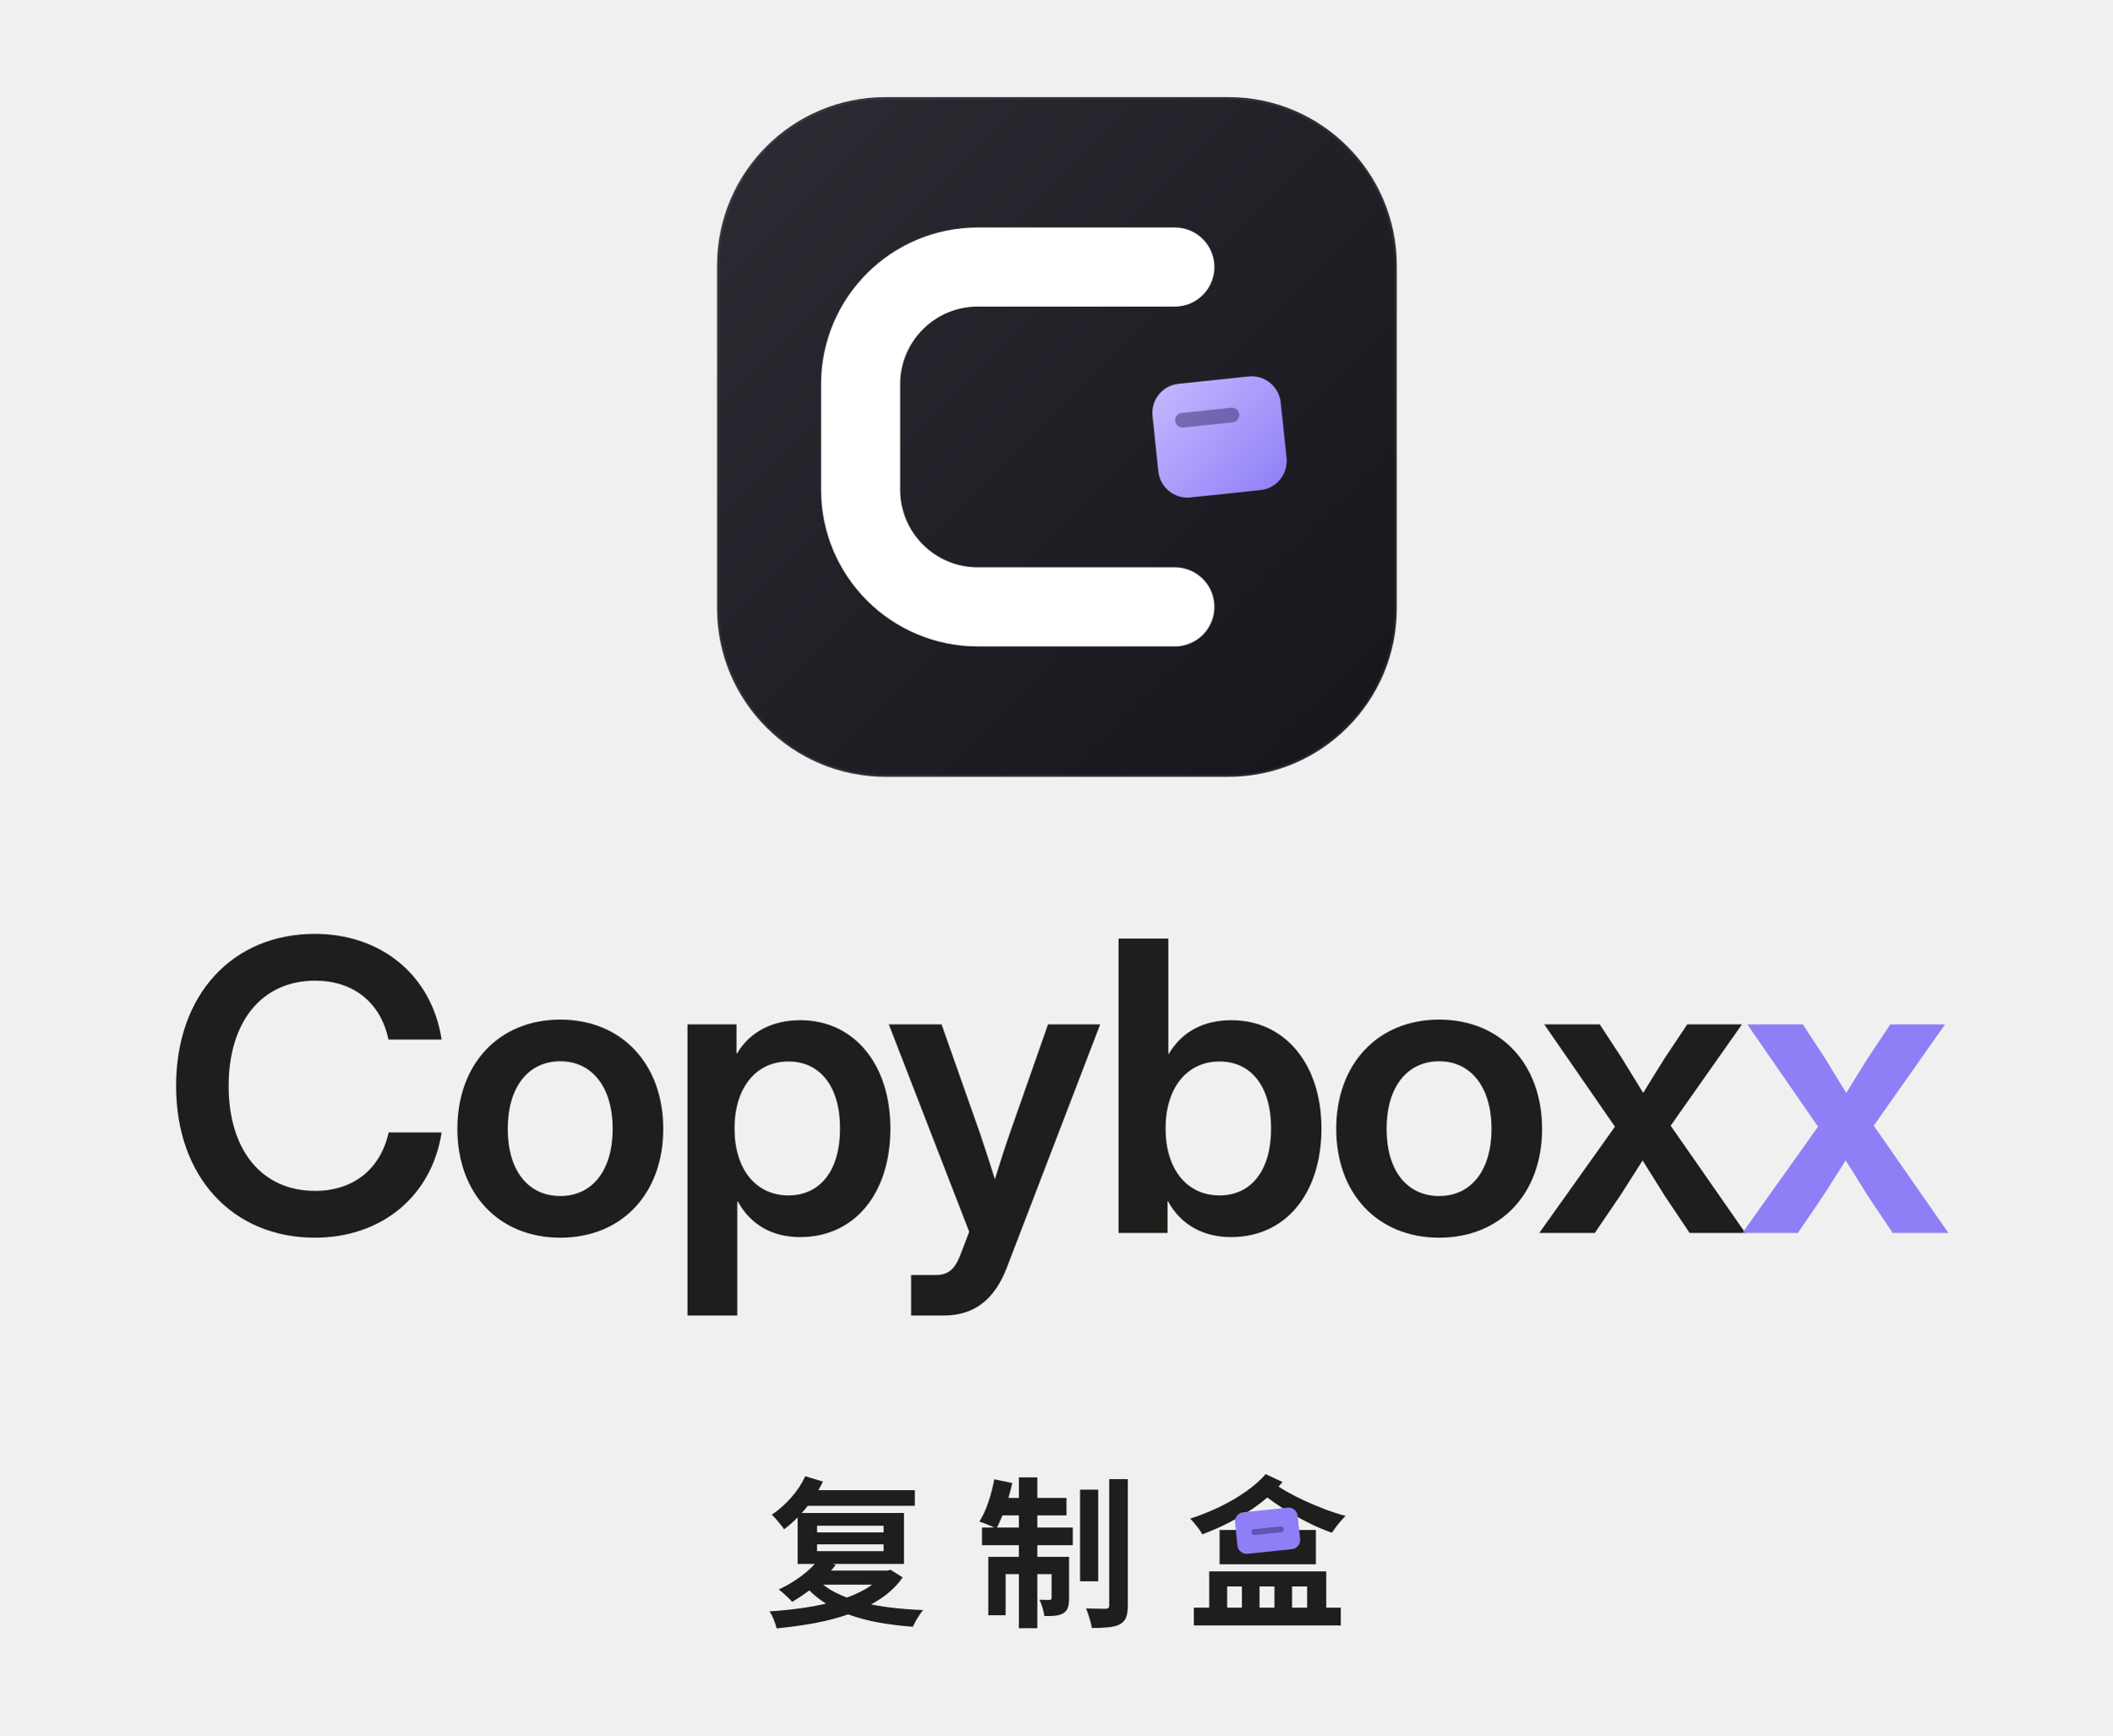
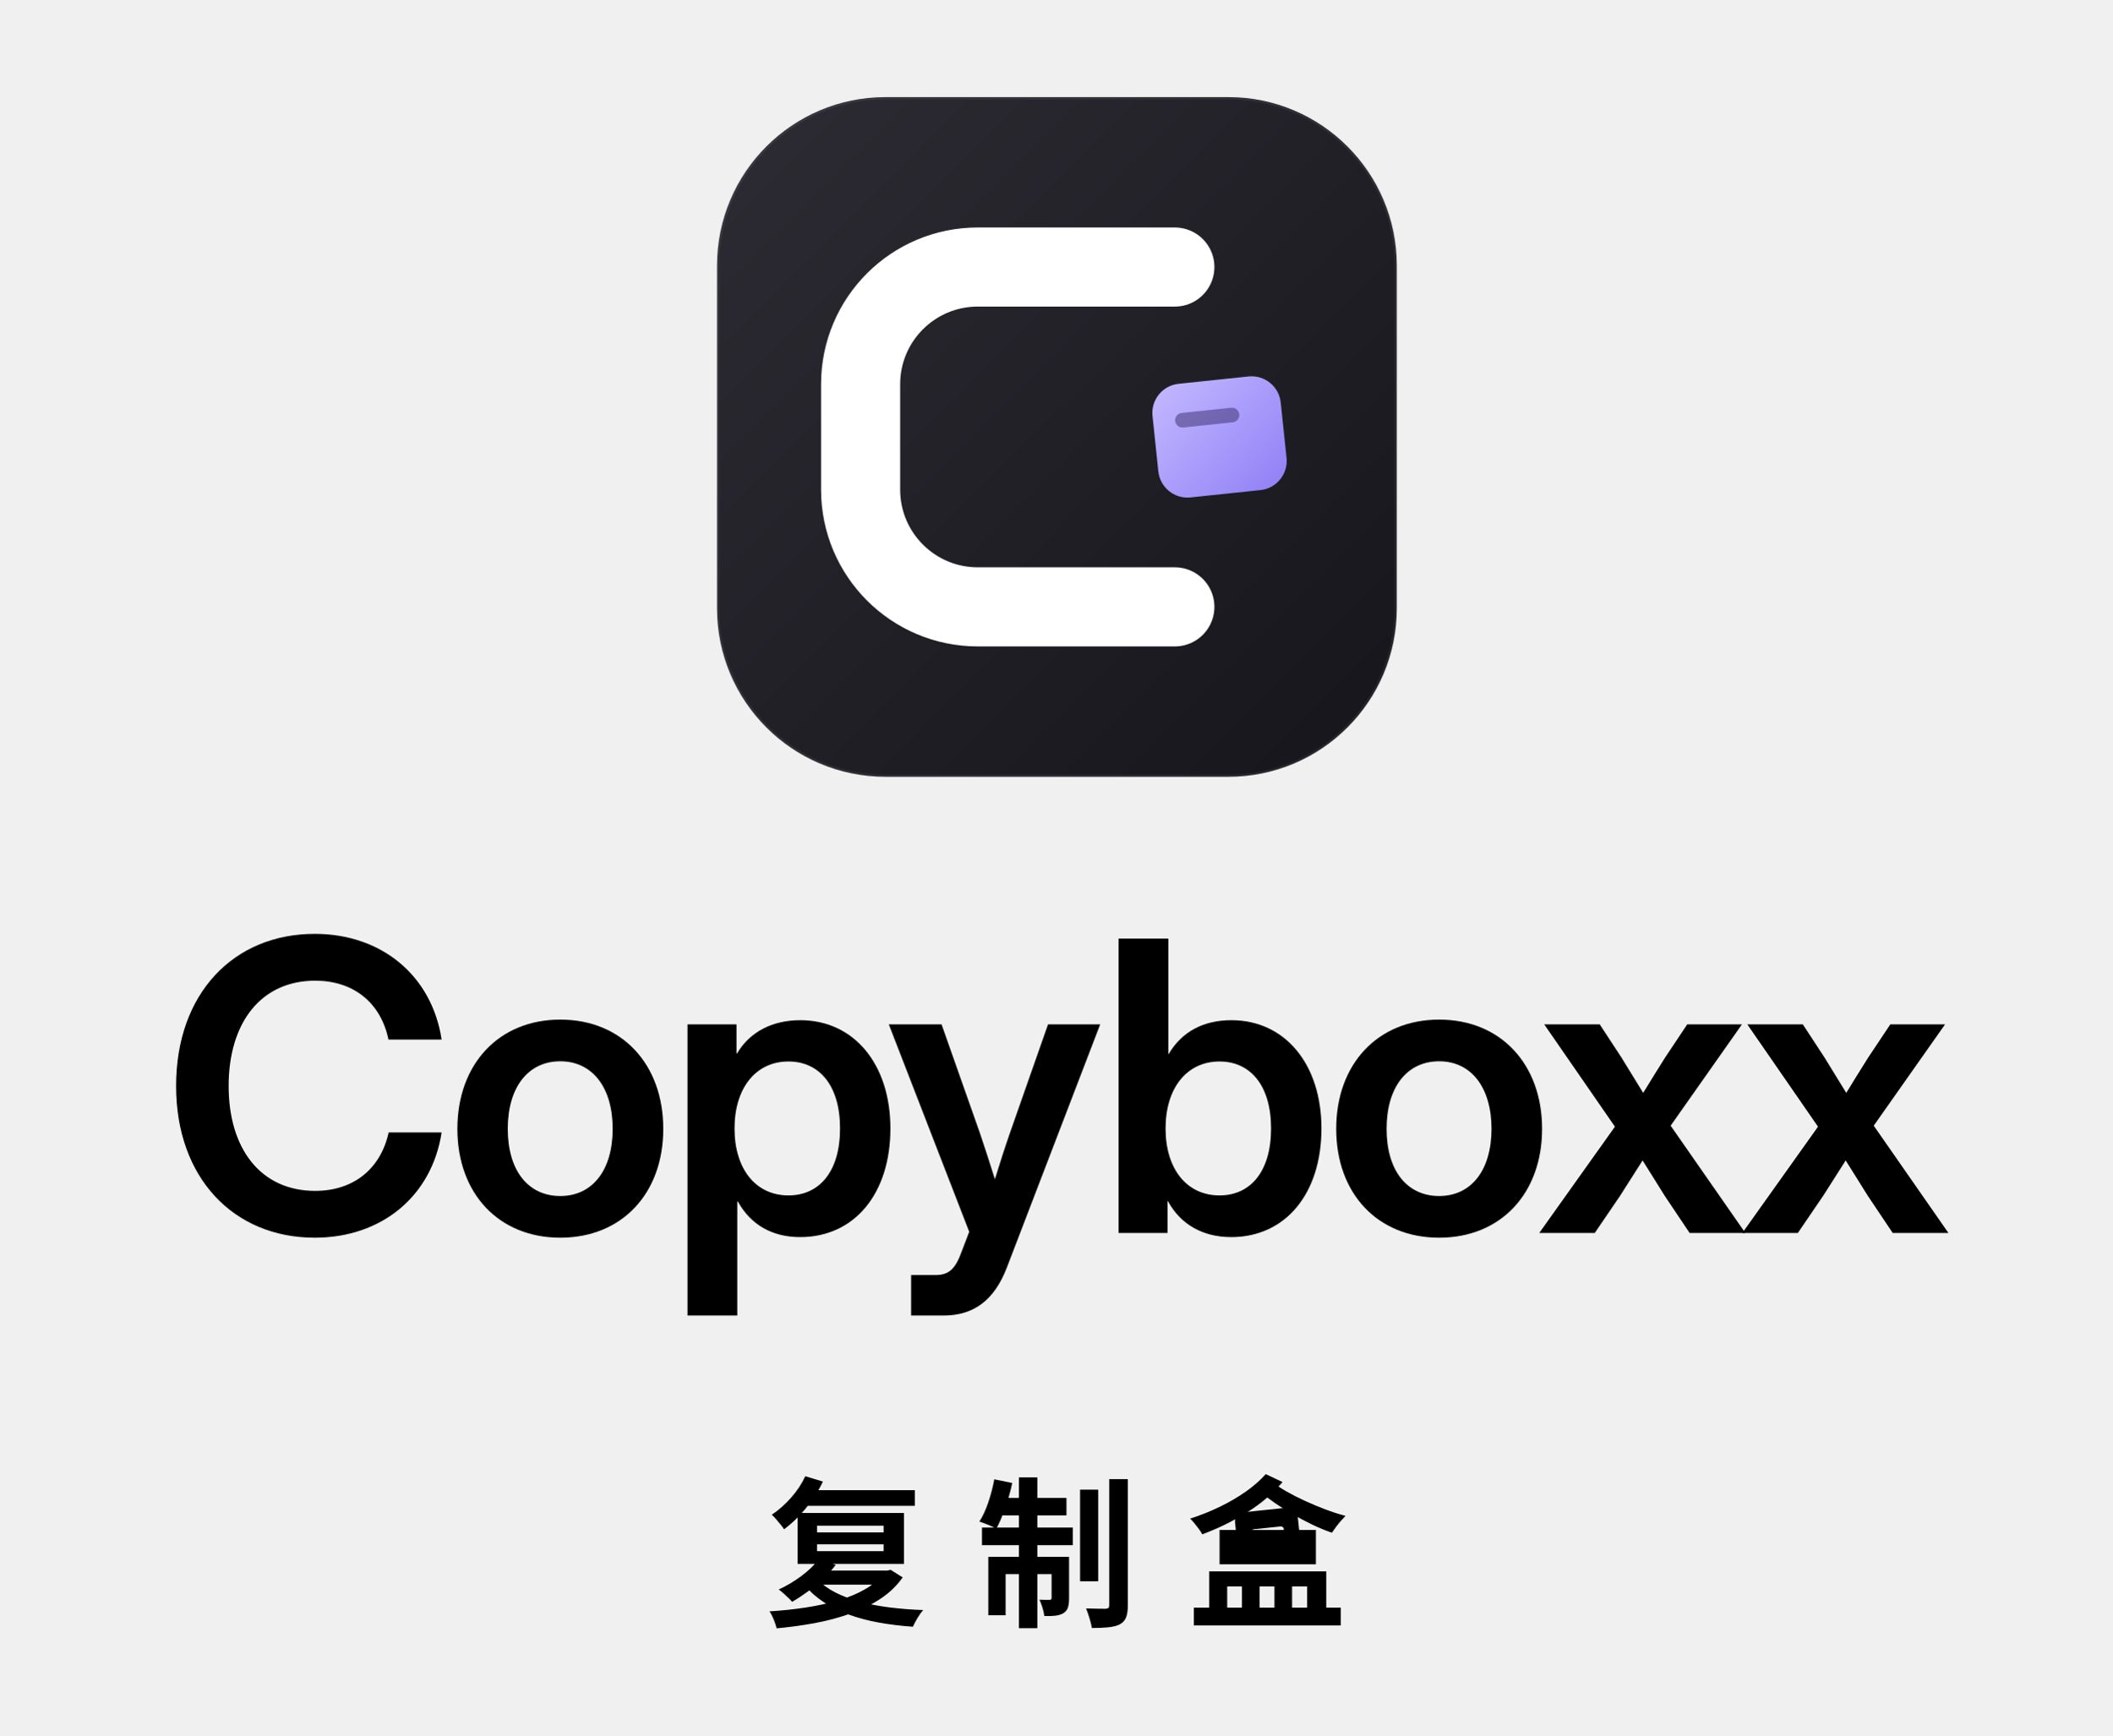
<svg xmlns="http://www.w3.org/2000/svg" viewBox="0 0 522 429" width="522" height="429">
  <g transform="translate(177.21 24.00) scale(0.18103) translate(-48 -48)">
    <defs>
      <linearGradient id="sq" x1="0" y1="0" x2="1" y2="1">
        <stop offset="0" stop-color="#2d2b33" />
        <stop offset="1" stop-color="#16151b" />
      </linearGradient>
      <linearGradient id="pu" x1="0" y1="0" x2="1" y2="1">
        <stop offset="0" stop-color="#c4b9ff" />
        <stop offset="1" stop-color="#8f7ff6" />
      </linearGradient>
    </defs>
    <rect x="48" y="48" width="928" height="928" rx="230" fill="url(#sq)" />
    <rect x="49.5" y="49.5" width="925" height="925" rx="228.5" fill="none" stroke="rgba(255,255,255,.07)" stroke-width="3" />
    <path d="M673 280H404A160 160 0 0 0 244 440V584A160 160 0 0 0 404 744H673" fill="none" stroke="#ffffff" stroke-width="108" stroke-linecap="round" stroke-linejoin="round" />
    <g transform="rotate(-6 734 512)">
      <rect x="646" y="434" width="176" height="156" rx="40" fill="url(#pu)" />
      <rect x="676" y="474" width="88" height="20" rx="10" fill="rgba(40, 30, 90, .45)" />
    </g>
  </g>
-   <path fill="#1f1e1c" transform="translate(40.00 304.75)" d="M37.793 1.172C54.199 1.172 66.699 -8.984 69.141 -24.854H56.055C54.004 -15.625 47.168 -10.4 37.891 -10.4C24.512 -10.4 16.504 -20.703 16.504 -36.328C16.504 -52.051 24.561 -62.354 37.891 -62.354C47.217 -62.354 54.053 -57.08 56.006 -47.803H69.141C66.699 -63.721 54.199 -73.926 37.793 -73.926C17.725 -73.926 3.516 -59.18 3.516 -36.328C3.516 -13.623 17.725 1.172 37.793 1.172Z" />
-   <path fill="#1f1e1c" transform="translate(109.96 304.75)" d="M28.516 1.172C43.701 1.172 53.955 -9.717 53.955 -25.732C53.955 -41.748 43.701 -52.734 28.516 -52.734C13.33 -52.734 3.076 -41.748 3.076 -25.732C3.076 -9.717 13.33 1.172 28.516 1.172ZM28.516 -9.131C20.557 -9.131 15.527 -15.43 15.527 -25.732C15.527 -36.084 20.605 -42.432 28.516 -42.432C36.377 -42.432 41.455 -36.035 41.455 -25.732C41.455 -15.479 36.426 -9.131 28.516 -9.131Z" />
-   <path fill="#1f1e1c" transform="translate(164.44 304.75)" d="M5.469 20.41H17.773V-7.764H17.92C21.143 -1.904 26.562 1.025 33.301 1.025C46.777 1.025 55.615 -9.766 55.615 -25.83C55.615 -41.699 46.631 -52.588 33.35 -52.588C26.66 -52.588 20.947 -49.854 17.725 -44.385H17.578V-51.562H5.469ZM30.42 -9.277C22.363 -9.277 17.09 -15.771 17.09 -25.83C17.09 -35.84 22.363 -42.383 30.42 -42.383C38.037 -42.383 43.164 -36.475 43.164 -25.83C43.164 -15.137 38.037 -9.277 30.42 -9.277Z" />
-   <path fill="#1f1e1c" transform="translate(218.78 304.75)" d="M6.396 20.41H14.453C21.924 20.41 27.002 16.553 30.078 8.496L53.125 -51.562H40.234L30.811 -24.707C29.492 -20.898 28.271 -17.09 27.1 -13.281C25.928 -17.09 24.658 -20.898 23.389 -24.707L13.916 -51.562H0.879L20.752 -0.293L18.848 4.688C17.383 8.74 15.82 10.4 12.5 10.4H6.396Z" />
-   <path fill="#1f1e1c" transform="translate(270.97 304.75)" d="M33.301 1.025C46.777 1.025 55.615 -9.766 55.615 -25.83C55.615 -41.699 46.631 -52.588 33.35 -52.588C26.66 -52.588 21.191 -49.902 17.871 -44.238H17.773V-72.754H5.469V0.0H17.578V-7.861H17.676C20.898 -1.904 26.562 1.025 33.301 1.025ZM30.42 -9.277C22.363 -9.277 17.09 -15.771 17.09 -25.83C17.09 -35.84 22.363 -42.383 30.42 -42.383C38.037 -42.383 43.164 -36.475 43.164 -25.83C43.164 -15.137 38.037 -9.277 30.42 -9.277Z" />
-   <path fill="#1f1e1c" transform="translate(327.16 304.75)" d="M28.516 1.172C43.701 1.172 53.955 -9.717 53.955 -25.732C53.955 -41.748 43.701 -52.734 28.516 -52.734C13.33 -52.734 3.076 -41.748 3.076 -25.732C3.076 -9.717 13.33 1.172 28.516 1.172ZM28.516 -9.131C20.557 -9.131 15.527 -15.43 15.527 -25.732C15.527 -36.084 20.605 -42.432 28.516 -42.432C36.377 -42.432 41.455 -36.035 41.455 -25.732C41.455 -15.479 36.426 -9.131 28.516 -9.131Z" />
-   <path fill="#1f1e1c" transform="translate(379.54 304.75)" d="M0.879 0.0H14.6L20.85 -9.18C22.803 -12.207 24.609 -15.088 26.416 -17.92C28.223 -15.088 29.98 -12.207 31.885 -9.18L38.037 0.0H51.807L33.35 -26.514L50.977 -51.562H37.451L31.982 -43.359C30.078 -40.332 28.32 -37.5 26.562 -34.619C24.805 -37.5 23.047 -40.332 21.191 -43.359L15.82 -51.562H2.1L19.58 -26.27Z" />
-   <path fill="#8f7ff6" transform="translate(429.73 304.75)" d="M0.879 0.0H14.6L20.85 -9.18C22.803 -12.207 24.609 -15.088 26.416 -17.92C28.223 -15.088 29.98 -12.207 31.885 -9.18L38.037 0.0H51.807L33.35 -26.514L50.977 -51.562H37.451L31.982 -43.359C30.078 -40.332 28.32 -37.5 26.562 -34.619C24.805 -37.5 23.047 -40.332 21.191 -43.359L15.82 -51.562H2.1L19.58 -26.27Z" />
-   <path fill="#1f1e1c" transform="translate(189.21 398.88)" d="M12.72 -17.16V-15.48H29.16V-17.16ZM12.72 -21.76V-20.12H29.16V-21.76ZM7.92 -24.92H34.2V-12.32H7.92ZM9.8 -34.0 14.16 -32.68Q13.08 -30.36 11.54 -28.18Q10.0 -26.0 8.22 -24.14Q6.44 -22.28 4.56 -20.88Q4.28 -21.36 3.72 -22.04Q3.16 -22.72 2.58 -23.4Q2.0 -24.08 1.52 -24.48Q4.04 -26.16 6.28 -28.68Q8.52 -31.2 9.8 -34.0ZM10.84 -30.56H36.88V-26.68H8.92ZM13.2 -13.56 17.32 -12.08Q15.96 -10.28 14.16 -8.6Q12.36 -6.92 10.4 -5.48Q8.44 -4.04 6.56 -2.96Q6.2 -3.4 5.6 -3.96Q5.0 -4.52 4.36 -5.1Q3.72 -5.68 3.24 -6.0Q6.12 -7.32 8.82 -9.32Q11.52 -11.32 13.2 -13.56ZM12.44 -10.68H30.48V-7.2H9.12ZM29.2 -10.68H30.16L30.88 -10.88L33.88 -9.0Q31.72 -5.92 28.4 -3.72Q25.08 -1.52 20.94 -0.04Q16.8 1.44 12.16 2.3Q7.52 3.16 2.72 3.6Q2.52 2.68 2.02 1.44Q1.52 0.2 0.96 -0.6Q5.52 -0.88 9.86 -1.54Q14.2 -2.2 18.0 -3.32Q21.8 -4.44 24.68 -6.12Q27.56 -7.8 29.2 -10.08ZM12.8 -8.52Q14.56 -6.64 17.22 -5.28Q19.88 -3.92 23.26 -3.0Q26.64 -2.08 30.6 -1.58Q34.56 -1.08 38.96 -0.92Q38.28 -0.2 37.54 1.04Q36.8 2.28 36.4 3.2Q31.92 2.88 27.94 2.16Q23.96 1.44 20.52 0.18Q17.08 -1.08 14.3 -2.92Q11.52 -4.76 9.44 -7.28Z" />
-   <path fill="#1f1e1c" transform="translate(241.21 398.88)" d="M25.72 -30.68H30.2V-8.04H25.72ZM32.92 -33.28H37.52V-2.08Q37.52 -0.16 37.08 0.92Q36.64 2.0 35.56 2.6Q34.44 3.16 32.7 3.34Q30.96 3.52 28.64 3.52Q28.48 2.52 28.06 1.12Q27.64 -0.28 27.2 -1.32Q28.76 -1.28 30.14 -1.26Q31.52 -1.24 32.04 -1.24Q32.52 -1.28 32.72 -1.44Q32.92 -1.6 32.92 -2.12ZM10.6 -33.72H15.16V3.56H10.6ZM18.68 -14.08H23.0V-3.84Q23.0 -2.44 22.72 -1.56Q22.44 -0.68 21.56 -0.12Q20.68 0.36 19.52 0.48Q18.36 0.6 16.88 0.56Q16.8 -0.32 16.44 -1.48Q16.08 -2.64 15.68 -3.48Q16.52 -3.44 17.22 -3.44Q17.92 -3.44 18.2 -3.44Q18.68 -3.44 18.68 -3.92ZM3.04 -14.08H20.36V-9.8H7.32V0.36H3.04ZM1.48 -21.32H23.92V-16.96H1.48ZM5.64 -28.64H22.36V-24.32H4.76ZM4.52 -33.24 8.96 -32.32Q8.28 -29.2 7.22 -26.16Q6.16 -23.12 5.0 -21.0Q4.56 -21.32 3.78 -21.66Q3.0 -22.0 2.22 -22.3Q1.44 -22.6 0.84 -22.8Q2.08 -24.72 3.04 -27.56Q4.0 -30.4 4.52 -33.24Z" />
-   <path fill="#1f1e1c" transform="translate(293.21 398.88)" d="M8.2 -20.72H32.0V-12.24H8.2ZM1.84 -1.52H38.16V2.88H1.84ZM5.64 -10.48H34.56V0.44H29.84V-6.76H26.12V0.44H21.76V-6.76H18.08V0.44H13.72V-6.76H10.08V0.44H5.64ZM19.6 -34.52 23.76 -32.56Q20.24 -28.36 15.04 -25.1Q9.84 -21.84 3.92 -19.64Q3.64 -20.2 3.1 -20.94Q2.56 -21.68 1.98 -22.38Q1.4 -23.08 0.92 -23.52Q4.68 -24.72 8.24 -26.44Q11.8 -28.16 14.74 -30.24Q17.68 -32.32 19.6 -34.52ZM21.4 -32.44Q22.76 -31.36 24.8 -30.2Q26.84 -29.04 29.28 -27.92Q31.72 -26.8 34.3 -25.82Q36.88 -24.84 39.32 -24.2Q38.8 -23.68 38.16 -22.94Q37.52 -22.2 36.94 -21.42Q36.36 -20.64 35.96 -20.04Q33.6 -20.84 31.1 -22.04Q28.6 -23.24 26.24 -24.62Q23.88 -26.0 21.9 -27.36Q19.92 -28.72 18.56 -29.92Z" />
-   <g transform="rotate(-6 313.27 378.36)">
-     <rect x="305.49" y="373.19" width="15.56" height="10.32" rx="2.27" fill="#8f7ff6" />
-     <rect x="309.22" y="377.63" width="8.09" height="1.44" rx="0.72" fill="rgba(40, 30, 90, .45)" />
-   </g>
+   <path fill="#000000" transform="translate(40.00 304.75)" d="M37.793 1.172C54.199 1.172 66.699 -8.984 69.141 -24.854H56.055C54.004 -15.625 47.168 -10.4 37.891 -10.4C24.512 -10.4 16.504 -20.703 16.504 -36.328C16.504 -52.051 24.561 -62.354 37.891 -62.354C47.217 -62.354 54.053 -57.08 56.006 -47.803H69.141C66.699 -63.721 54.199 -73.926 37.793 -73.926C17.725 -73.926 3.516 -59.18 3.516 -36.328C3.516 -13.623 17.725 1.172 37.793 1.172Z" />
+   <path fill="#000000" transform="translate(109.96 304.75)" d="M28.516 1.172C43.701 1.172 53.955 -9.717 53.955 -25.732C53.955 -41.748 43.701 -52.734 28.516 -52.734C13.33 -52.734 3.076 -41.748 3.076 -25.732C3.076 -9.717 13.33 1.172 28.516 1.172ZM28.516 -9.131C20.557 -9.131 15.527 -15.43 15.527 -25.732C15.527 -36.084 20.605 -42.432 28.516 -42.432C36.377 -42.432 41.455 -36.035 41.455 -25.732C41.455 -15.479 36.426 -9.131 28.516 -9.131Z" />
+   <path fill="#000000" transform="translate(164.44 304.75)" d="M5.469 20.41H17.773V-7.764H17.92C21.143 -1.904 26.562 1.025 33.301 1.025C46.777 1.025 55.615 -9.766 55.615 -25.83C55.615 -41.699 46.631 -52.588 33.35 -52.588C26.66 -52.588 20.947 -49.854 17.725 -44.385H17.578V-51.562H5.469ZM30.42 -9.277C22.363 -9.277 17.09 -15.771 17.09 -25.83C17.09 -35.84 22.363 -42.383 30.42 -42.383C38.037 -42.383 43.164 -36.475 43.164 -25.83C43.164 -15.137 38.037 -9.277 30.42 -9.277Z" />
+   <path fill="#000000" transform="translate(218.78 304.75)" d="M6.396 20.41H14.453C21.924 20.41 27.002 16.553 30.078 8.496L53.125 -51.562H40.234L30.811 -24.707C29.492 -20.898 28.271 -17.09 27.1 -13.281C25.928 -17.09 24.658 -20.898 23.389 -24.707L13.916 -51.562H0.879L20.752 -0.293L18.848 4.688C17.383 8.74 15.82 10.4 12.5 10.4H6.396Z" />
+   <path fill="#000000" transform="translate(270.97 304.75)" d="M33.301 1.025C46.777 1.025 55.615 -9.766 55.615 -25.83C55.615 -41.699 46.631 -52.588 33.35 -52.588C26.66 -52.588 21.191 -49.902 17.871 -44.238H17.773V-72.754H5.469V0.0H17.578V-7.861H17.676C20.898 -1.904 26.562 1.025 33.301 1.025ZM30.42 -9.277C22.363 -9.277 17.09 -15.771 17.09 -25.83C17.09 -35.84 22.363 -42.383 30.42 -42.383C38.037 -42.383 43.164 -36.475 43.164 -25.83C43.164 -15.137 38.037 -9.277 30.42 -9.277Z" />
+   <path fill="#000000" transform="translate(327.16 304.75)" d="M28.516 1.172C43.701 1.172 53.955 -9.717 53.955 -25.732C53.955 -41.748 43.701 -52.734 28.516 -52.734C13.33 -52.734 3.076 -41.748 3.076 -25.732C3.076 -9.717 13.33 1.172 28.516 1.172ZM28.516 -9.131C20.557 -9.131 15.527 -15.43 15.527 -25.732C15.527 -36.084 20.605 -42.432 28.516 -42.432C36.377 -42.432 41.455 -36.035 41.455 -25.732C41.455 -15.479 36.426 -9.131 28.516 -9.131Z" />
+   <path fill="#000000" transform="translate(379.54 304.75)" d="M0.879 0.0H14.6L20.85 -9.18C22.803 -12.207 24.609 -15.088 26.416 -17.92C28.223 -15.088 29.98 -12.207 31.885 -9.18L38.037 0.0H51.807L33.35 -26.514L50.977 -51.562H37.451L31.982 -43.359C30.078 -40.332 28.32 -37.5 26.562 -34.619C24.805 -37.5 23.047 -40.332 21.191 -43.359L15.82 -51.562H2.1L19.58 -26.27Z" />
+   <path fill="#000000" transform="translate(429.73 304.75)" d="M0.879 0.0H14.6L20.85 -9.18C22.803 -12.207 24.609 -15.088 26.416 -17.92C28.223 -15.088 29.98 -12.207 31.885 -9.18L38.037 0.0H51.807L33.35 -26.514L50.977 -51.562H37.451L31.982 -43.359C30.078 -40.332 28.32 -37.5 26.562 -34.619C24.805 -37.5 23.047 -40.332 21.191 -43.359L15.82 -51.562H2.1L19.58 -26.27Z" />
+   <path fill="#000000" transform="translate(189.21 398.88)" d="M12.72 -17.16V-15.48H29.16V-17.16ZM12.72 -21.76V-20.12H29.16V-21.76ZM7.92 -24.92H34.2V-12.32H7.92ZM9.8 -34.0 14.16 -32.68Q13.08 -30.36 11.54 -28.18Q10.0 -26.0 8.22 -24.14Q6.44 -22.28 4.56 -20.88Q4.28 -21.36 3.72 -22.04Q3.16 -22.72 2.58 -23.4Q2.0 -24.08 1.52 -24.48Q4.04 -26.16 6.28 -28.68Q8.52 -31.2 9.8 -34.0ZM10.84 -30.56H36.88V-26.68H8.92ZM13.2 -13.56 17.32 -12.08Q15.96 -10.28 14.16 -8.6Q12.36 -6.92 10.4 -5.48Q8.44 -4.04 6.56 -2.96Q6.2 -3.4 5.6 -3.96Q5.0 -4.52 4.36 -5.1Q3.72 -5.68 3.24 -6.0Q6.12 -7.32 8.82 -9.32Q11.52 -11.32 13.2 -13.56ZM12.44 -10.68H30.48V-7.2H9.12ZM29.2 -10.68H30.16L30.88 -10.88L33.88 -9.0Q31.72 -5.92 28.4 -3.72Q25.08 -1.52 20.94 -0.04Q16.8 1.44 12.16 2.3Q7.52 3.16 2.72 3.6Q2.52 2.68 2.02 1.44Q1.52 0.2 0.96 -0.6Q5.52 -0.88 9.86 -1.54Q14.2 -2.2 18.0 -3.32Q21.8 -4.44 24.68 -6.12Q27.56 -7.8 29.2 -10.08ZM12.8 -8.52Q14.56 -6.64 17.22 -5.28Q19.88 -3.92 23.26 -3.0Q26.64 -2.08 30.6 -1.58Q34.56 -1.08 38.96 -0.92Q38.28 -0.2 37.54 1.04Q36.8 2.28 36.4 3.2Q31.92 2.88 27.94 2.16Q23.96 1.44 20.52 0.18Q17.08 -1.08 14.3 -2.92Q11.52 -4.76 9.44 -7.28Z" />
+   <path fill="#000000" transform="translate(241.21 398.88)" d="M25.72 -30.68H30.2V-8.04H25.72ZM32.92 -33.28H37.52V-2.08Q37.52 -0.16 37.08 0.92Q36.64 2.0 35.56 2.6Q34.44 3.16 32.7 3.34Q30.96 3.52 28.64 3.52Q28.48 2.52 28.06 1.12Q27.64 -0.28 27.2 -1.32Q28.76 -1.28 30.14 -1.26Q31.52 -1.24 32.04 -1.24Q32.52 -1.28 32.72 -1.44Q32.92 -1.6 32.92 -2.12ZM10.6 -33.72H15.16V3.56H10.6ZM18.68 -14.08H23.0V-3.84Q23.0 -2.44 22.72 -1.56Q22.44 -0.68 21.56 -0.12Q20.68 0.36 19.52 0.48Q18.36 0.6 16.88 0.56Q16.8 -0.32 16.44 -1.48Q16.08 -2.64 15.68 -3.48Q16.52 -3.44 17.22 -3.44Q17.92 -3.44 18.2 -3.44Q18.68 -3.44 18.68 -3.92ZM3.04 -14.08H20.36V-9.8H7.32V0.36H3.04ZM1.48 -21.32H23.92V-16.96H1.48ZM5.64 -28.64H22.36V-24.32H4.76ZM4.52 -33.24 8.96 -32.32Q8.28 -29.2 7.22 -26.16Q6.16 -23.12 5.0 -21.0Q4.56 -21.32 3.78 -21.66Q3.0 -22.0 2.22 -22.3Q1.44 -22.6 0.84 -22.8Q2.08 -24.72 3.04 -27.56Q4.0 -30.4 4.52 -33.24Z" />
+   <path fill="#000000" transform="translate(293.21 398.88)" d="M8.2 -20.72H32.0V-12.24H8.2ZM1.84 -1.52H38.16V2.88H1.84ZM5.64 -10.48H34.56V0.44H29.84V-6.76H26.12V0.44H21.76V-6.76H18.08V0.44H13.72V-6.76H10.08V0.44H5.64ZM19.6 -34.52 23.76 -32.56Q20.24 -28.36 15.04 -25.1Q9.84 -21.84 3.92 -19.64Q3.64 -20.2 3.1 -20.94Q2.56 -21.68 1.98 -22.38Q1.4 -23.08 0.92 -23.52Q4.68 -24.72 8.24 -26.44Q11.8 -28.16 14.74 -30.24Q17.68 -32.32 19.6 -34.52ZM21.4 -32.44Q22.76 -31.36 24.8 -30.2Q26.84 -29.04 29.28 -27.92Q31.72 -26.8 34.3 -25.82Q36.88 -24.84 39.32 -24.2Q38.8 -23.68 38.16 -22.94Q37.52 -22.2 36.94 -21.42Q36.36 -20.64 35.96 -20.04Q33.6 -20.84 31.1 -22.04Q28.6 -23.24 26.24 -24.62Q23.88 -26.0 21.9 -27.36Q19.92 -28.72 18.56 -29.92Z" />
+   <path transform="rotate(-6 313.27 378.36)" d="M307.76 373.19H318.78A2.27 2.27 0 0 1 321.05 375.47V381.24A2.27 2.27 0 0 1 318.78 383.51H307.76A2.27 2.27 0 0 1 305.49 381.24V375.47A2.27 2.27 0 0 1 307.76 373.19ZM309.94 377.63H316.59A0.72 0.72 0 0 1 317.31 378.36V378.36A0.72 0.72 0 0 1 316.59 379.08H309.94A0.72 0.72 0 0 1 309.22 378.36V378.36A0.72 0.72 0 0 1 309.94 377.63Z" fill="#000000" fill-rule="evenodd" />
</svg>
